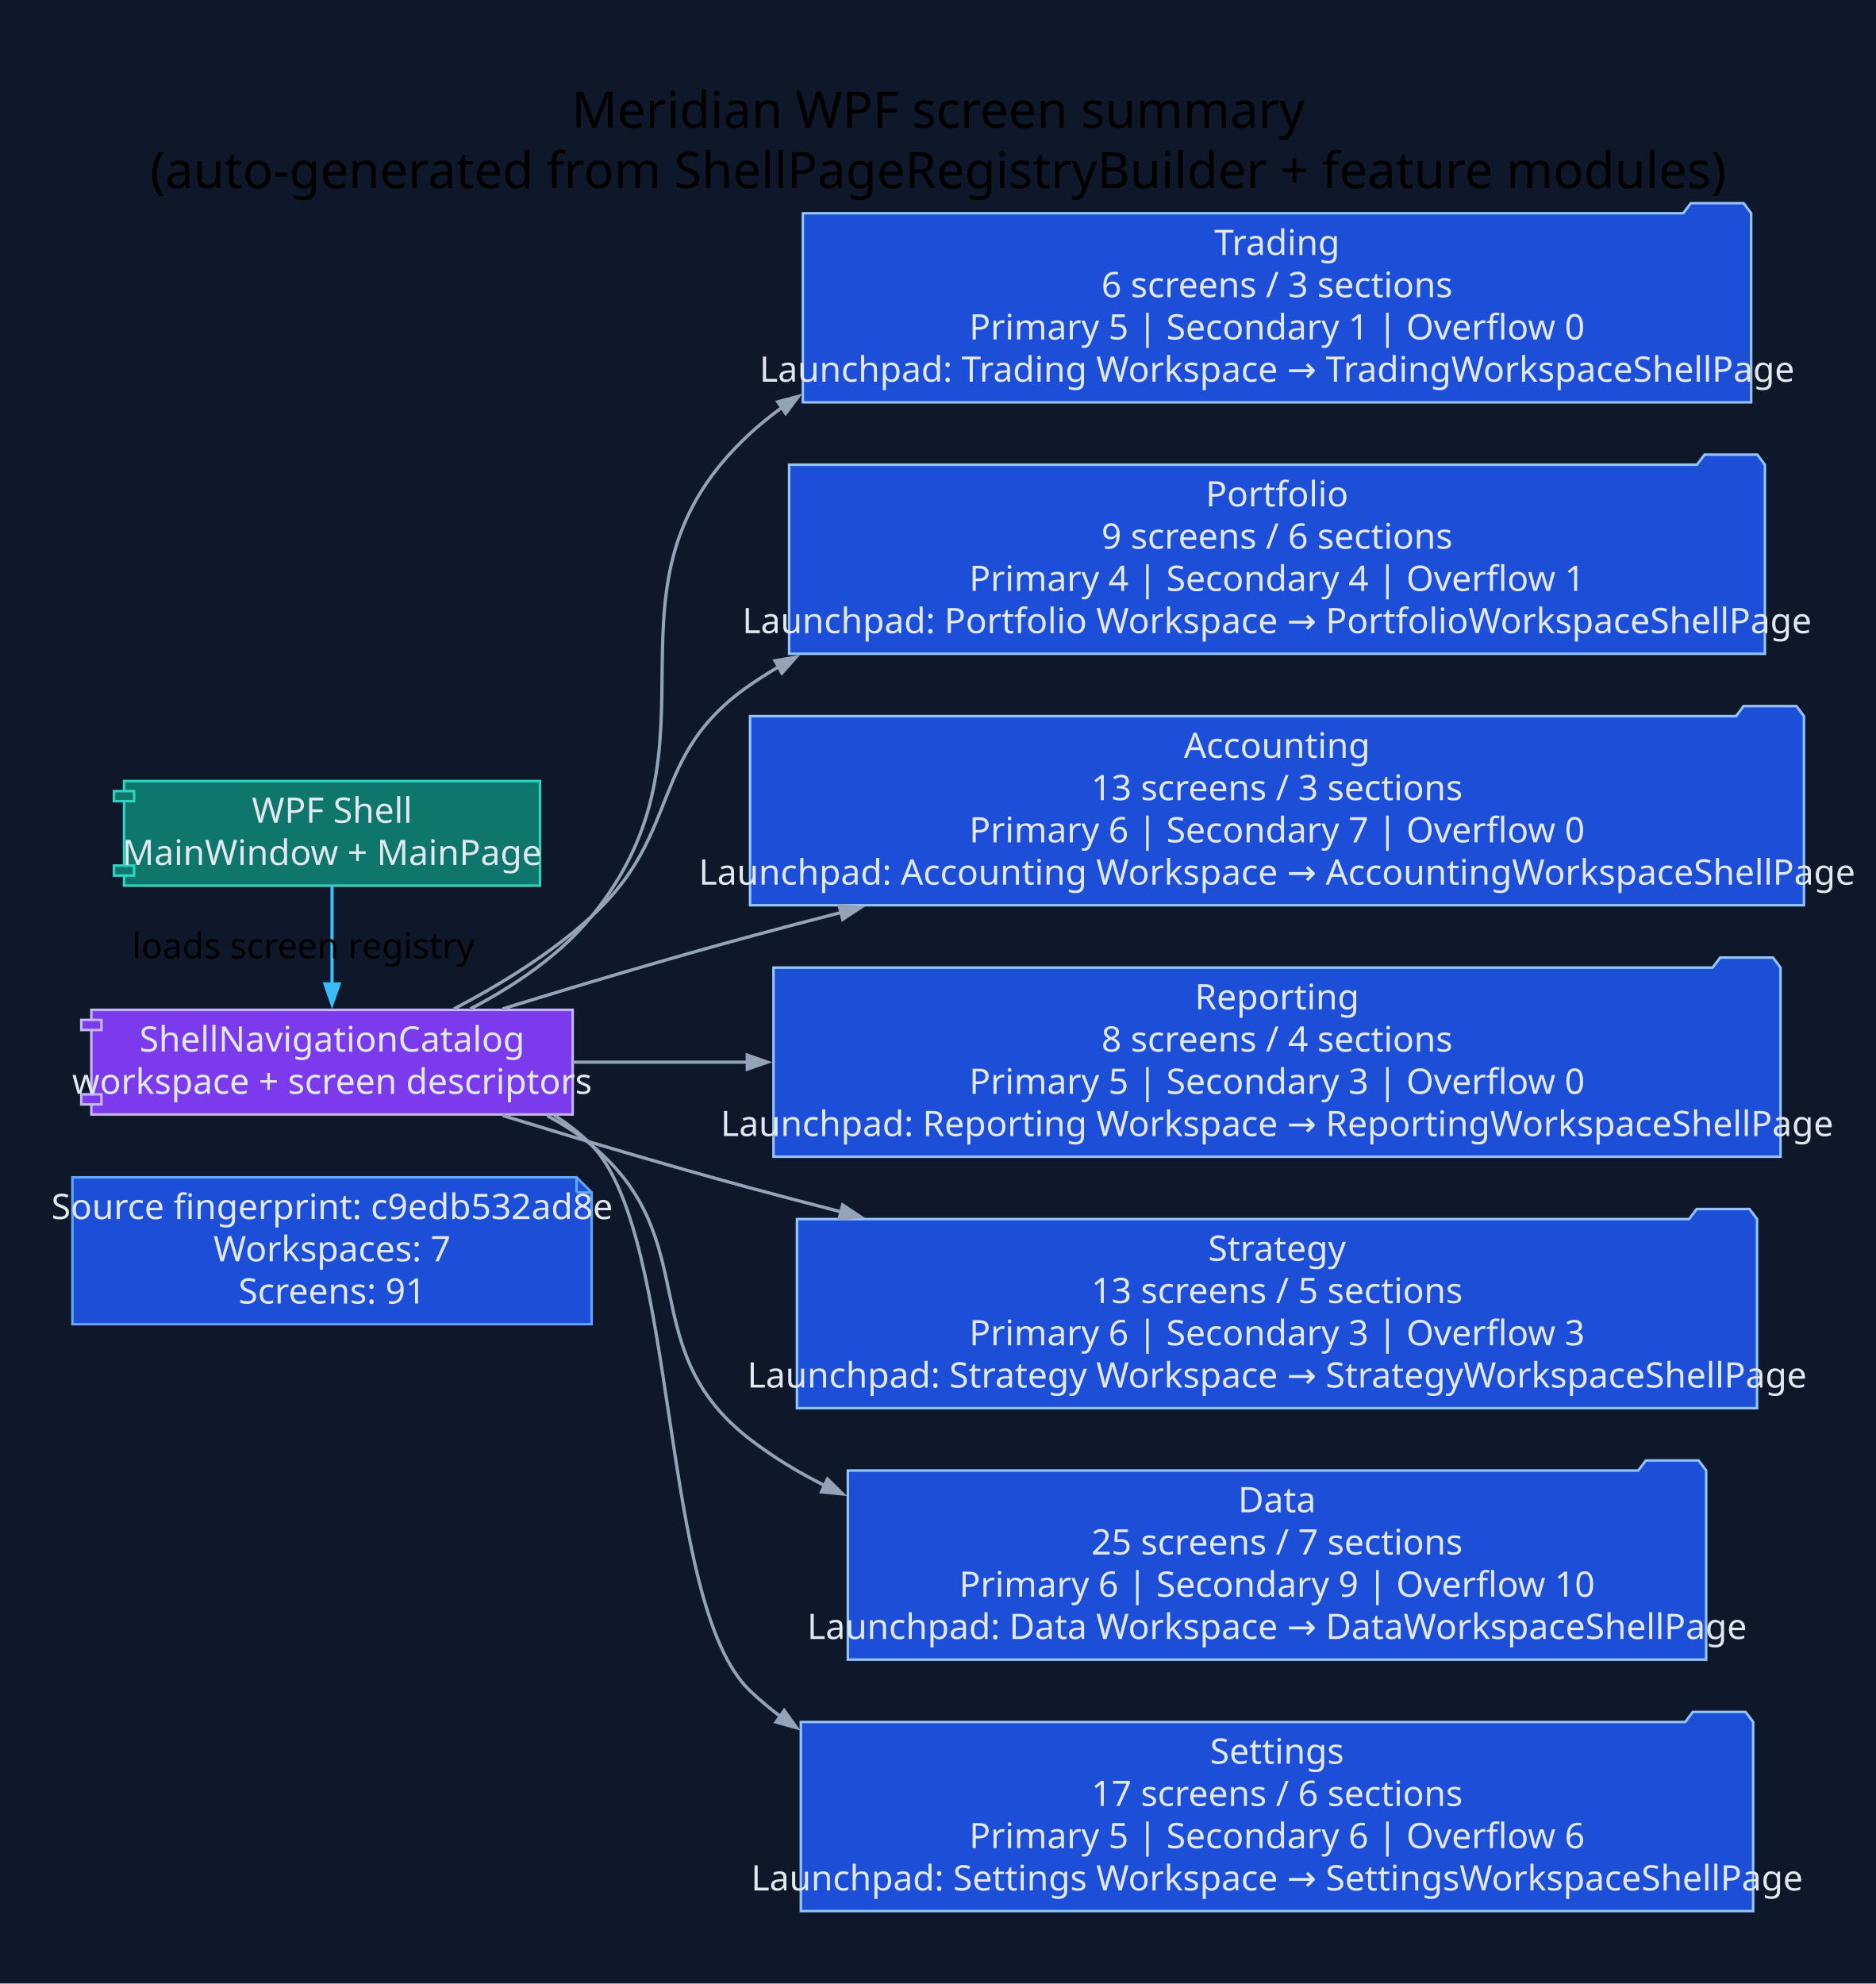
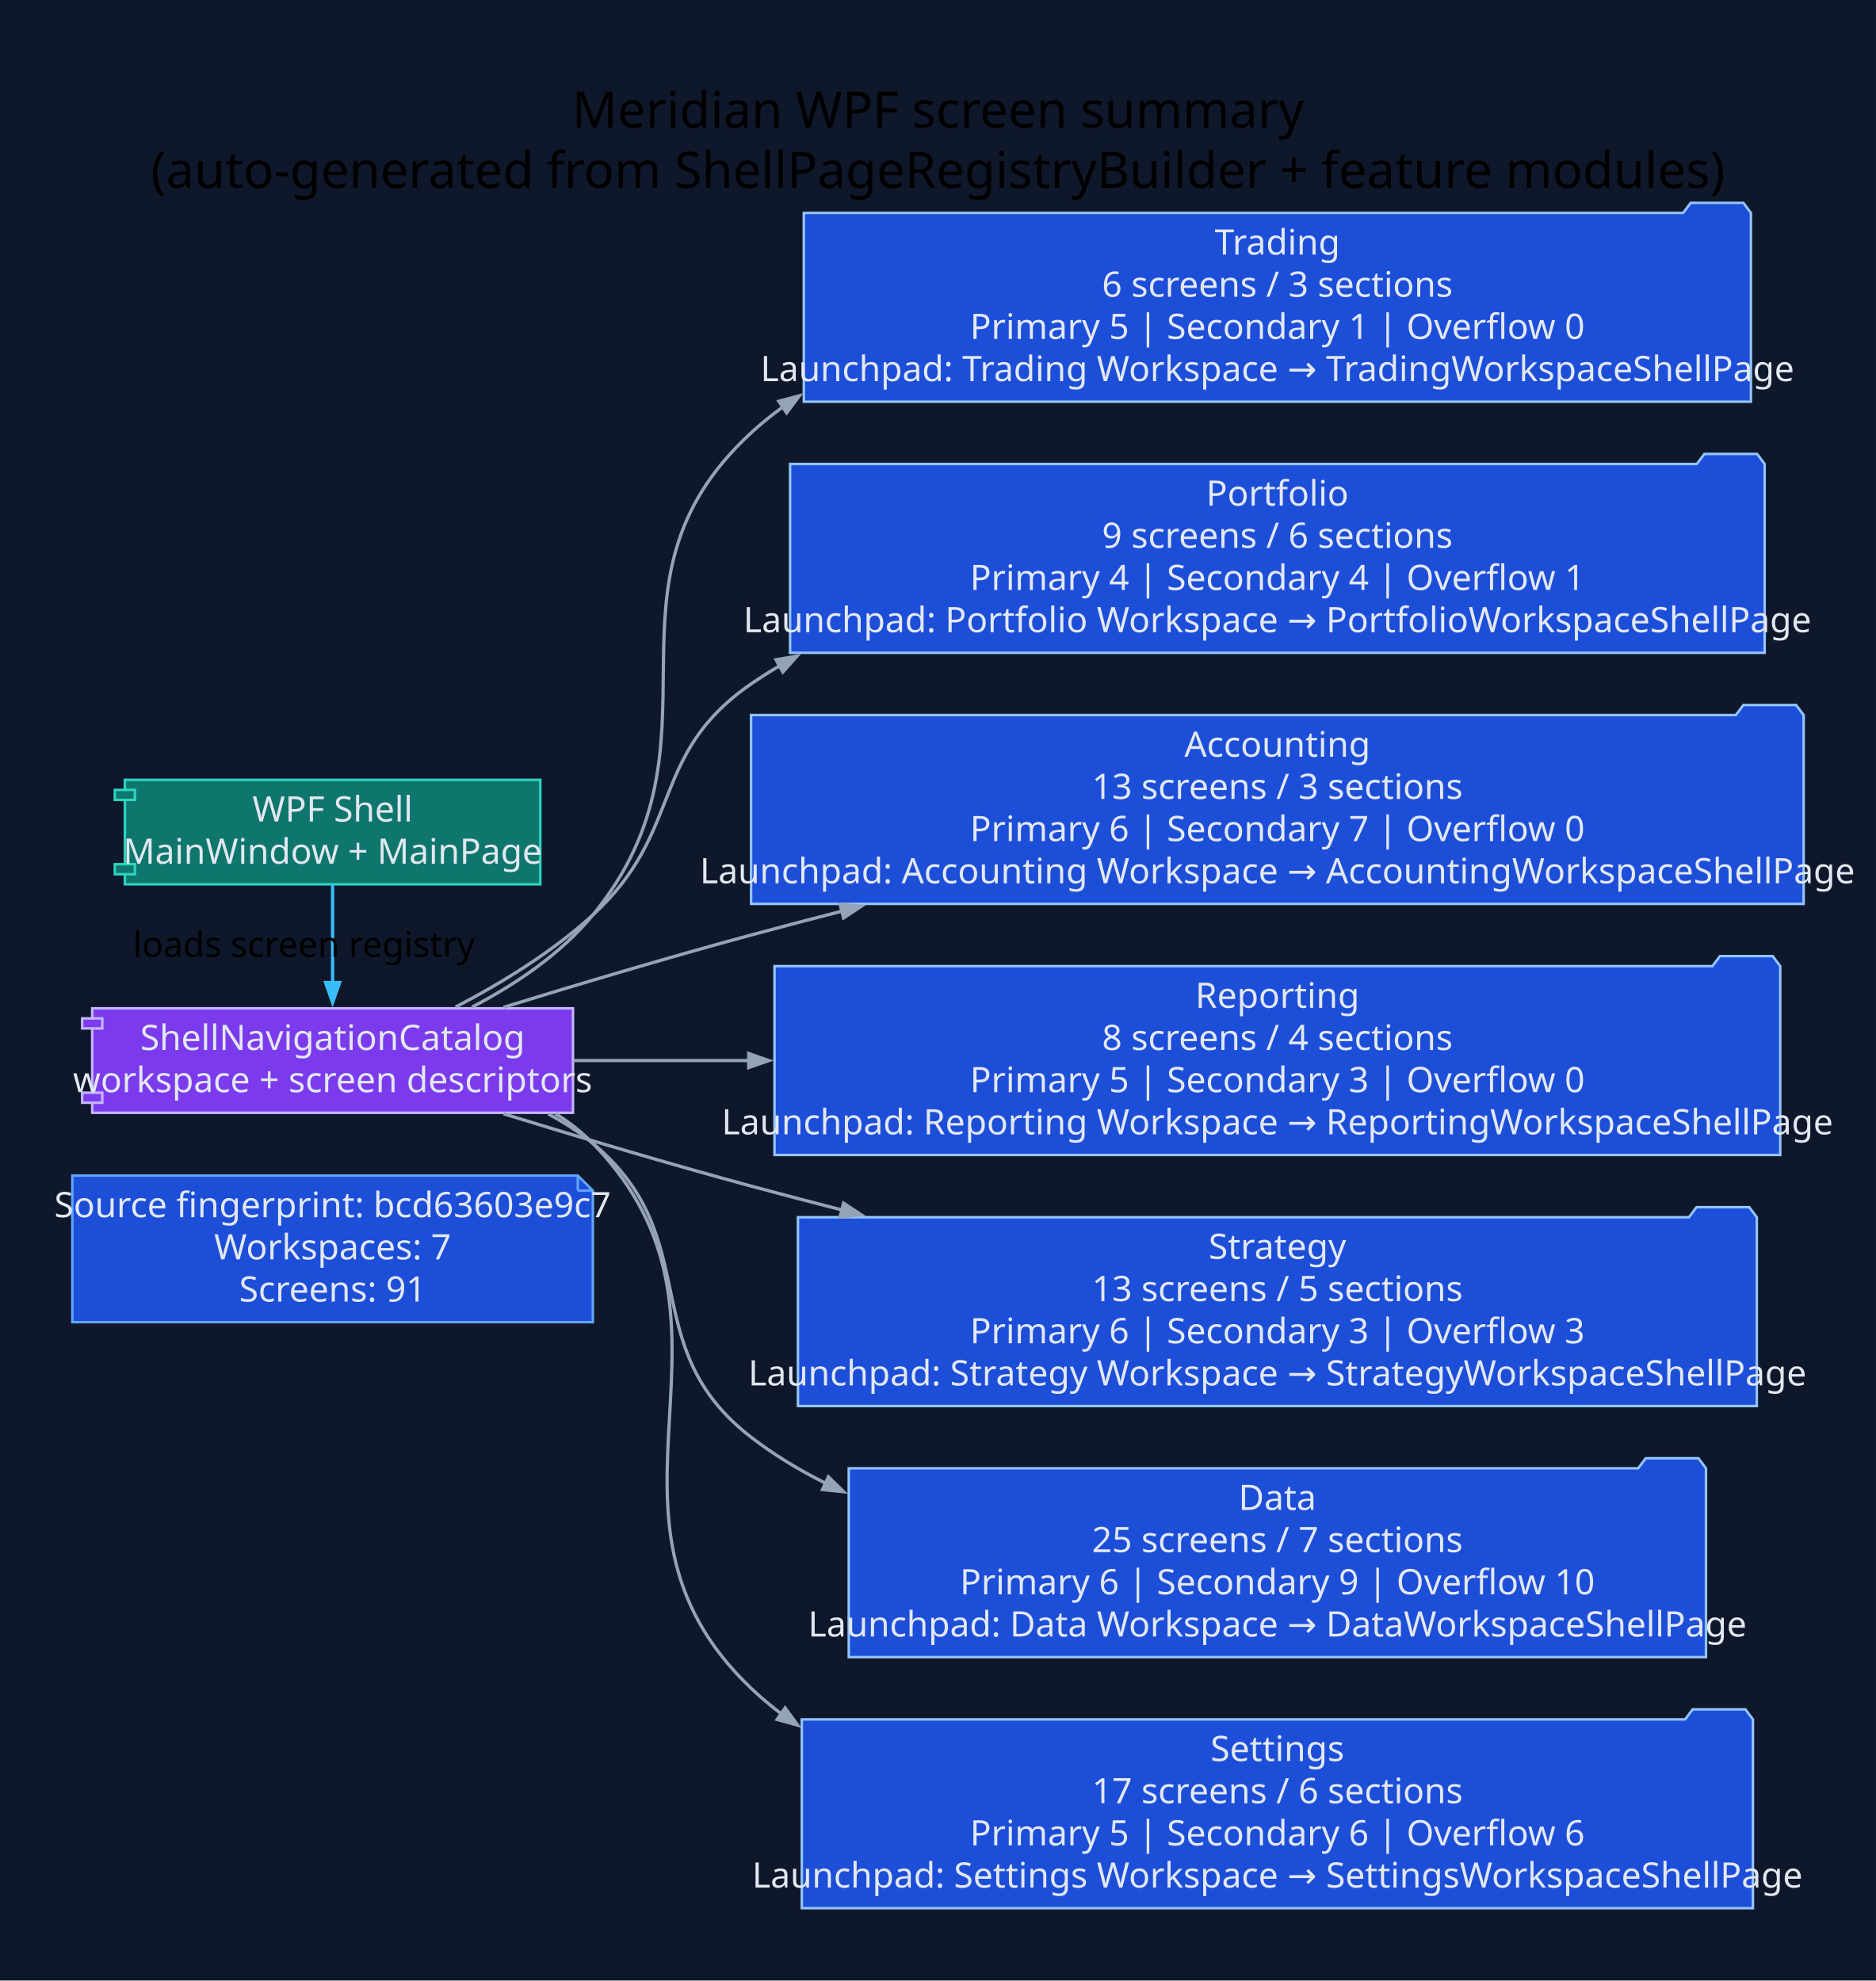
- <svg xmlns="http://www.w3.org/2000/svg" width="746pt" height="789pt" viewBox="0.00 0.00 746.00 789.00">
+ <svg xmlns="http://www.w3.org/2000/svg" width="747pt" height="789pt" viewBox="0.00 0.00 747.00 789.00">
  <g id="graph0" class="graph" transform="scale(1 1) rotate(0) translate(28.8 760)">
-     <polygon fill="#0f172a" stroke="none" points="-28.8,28.8 -28.8,-760 717.43,-760 717.43,28.8 -28.8,28.8" />
-     <text xml:space="preserve" text-anchor="middle" x="344.32" y="-709.2" font-family="Segoe UI" font-size="20.00">Meridian WPF screen summary</text>
-     <text xml:space="preserve" text-anchor="middle" x="344.32" y="-685.2" font-family="Segoe UI" font-size="20.00">(auto-generated from ShellPageRegistryBuilder + feature modules)</text>
+     <polygon fill="#0f172a" stroke="none" points="-28.8,28.8 -28.8,-760 718.22,-760 718.22,28.8 -28.8,28.8" />
+     <text xml:space="preserve" text-anchor="middle" x="344.71" y="-709.2" font-family="Segoe UI" font-size="20.00">Meridian WPF screen summary</text>
+     <text xml:space="preserve" text-anchor="middle" x="344.71" y="-685.2" font-family="Segoe UI" font-size="20.00">(auto-generated from ShellPageRegistryBuilder + feature modules)</text>
    <g id="node1" class="node">
-       <polygon fill="#1d4ed8" stroke="#60a5fa" points="200.49,-291.8 0,-291.8 0,-233.4 206.49,-233.4 206.49,-285.8 200.49,-291.8" />
-       <polyline fill="none" stroke="#60a5fa" points="200.49,-291.8 200.49,-285.8" />
-       <polyline fill="none" stroke="#60a5fa" points="206.49,-285.8 200.49,-285.8" />
-       <text xml:space="preserve" text-anchor="middle" x="103.25" y="-275.2" font-family="Segoe UI" font-size="14.00" fill="#e2e8f0">Source fingerprint: c9edb532ad8e</text>
-       <text xml:space="preserve" text-anchor="middle" x="103.25" y="-258.4" font-family="Segoe UI" font-size="14.00" fill="#e2e8f0">Workspaces: 7</text>
-       <text xml:space="preserve" text-anchor="middle" x="103.25" y="-241.6" font-family="Segoe UI" font-size="14.00" fill="#e2e8f0">Screens: 91</text>
+       <polygon fill="#1d4ed8" stroke="#60a5fa" points="201.28,-291.8 0,-291.8 0,-233.4 207.28,-233.4 207.28,-285.8 201.28,-291.8" />
+       <polyline fill="none" stroke="#60a5fa" points="201.28,-291.8 201.28,-285.8" />
+       <polyline fill="none" stroke="#60a5fa" points="207.28,-285.8 201.28,-285.8" />
+       <text xml:space="preserve" text-anchor="middle" x="103.64" y="-275.2" font-family="Segoe UI" font-size="14.00" fill="#e2e8f0">Source fingerprint: bcd63603e9c7</text>
+       <text xml:space="preserve" text-anchor="middle" x="103.64" y="-258.4" font-family="Segoe UI" font-size="14.00" fill="#e2e8f0">Workspaces: 7</text>
+       <text xml:space="preserve" text-anchor="middle" x="103.64" y="-241.6" font-family="Segoe UI" font-size="14.00" fill="#e2e8f0">Screens: 91</text>
    </g>
    <g id="node2" class="node">
-       <polygon fill="#0f766e" stroke="#2dd4bf" points="185.96,-449.4 20.53,-449.4 20.53,-445.4 16.53,-445.4 16.53,-441.4 20.53,-441.4 20.53,-415.8 16.53,-415.8 16.53,-411.8 20.53,-411.8 20.53,-407.8 185.96,-407.8 185.96,-449.4" />
-       <polyline fill="none" stroke="#2dd4bf" points="20.53,-445.4 24.53,-445.4 24.53,-441.4 20.53,-441.4" />
-       <polyline fill="none" stroke="#2dd4bf" points="20.53,-415.8 24.53,-415.8 24.53,-411.8 20.53,-411.8" />
-       <text xml:space="preserve" text-anchor="middle" x="103.25" y="-432.8" font-family="Segoe UI" font-size="14.00" fill="#e2e8f0">WPF Shell</text>
-       <text xml:space="preserve" text-anchor="middle" x="103.25" y="-416" font-family="Segoe UI" font-size="14.00" fill="#e2e8f0">MainWindow + MainPage</text>
+       <polygon fill="#0f766e" stroke="#2dd4bf" points="186.35,-449.4 20.92,-449.4 20.92,-445.4 16.92,-445.4 16.92,-441.4 20.92,-441.4 20.92,-415.8 16.92,-415.8 16.92,-411.8 20.92,-411.8 20.92,-407.8 186.35,-407.8 186.35,-449.4" />
+       <polyline fill="none" stroke="#2dd4bf" points="20.92,-445.4 24.92,-445.4 24.92,-441.4 20.92,-441.4" />
+       <polyline fill="none" stroke="#2dd4bf" points="20.92,-415.8 24.92,-415.8 24.92,-411.8 20.92,-411.8" />
+       <text xml:space="preserve" text-anchor="middle" x="103.64" y="-432.8" font-family="Segoe UI" font-size="14.00" fill="#e2e8f0">WPF Shell</text>
+       <text xml:space="preserve" text-anchor="middle" x="103.64" y="-416" font-family="Segoe UI" font-size="14.00" fill="#e2e8f0">MainWindow + MainPage</text>
    </g>
    <g id="node3" class="node">
-       <polygon fill="#7c3aed" stroke="#c4b5fd" points="198.96,-358.4 7.53,-358.4 7.53,-354.4 3.53,-354.4 3.53,-350.4 7.53,-350.4 7.53,-324.8 3.53,-324.8 3.53,-320.8 7.53,-320.8 7.53,-316.8 198.96,-316.8 198.96,-358.4" />
-       <polyline fill="none" stroke="#c4b5fd" points="7.53,-354.4 11.53,-354.4 11.53,-350.4 7.53,-350.4" />
-       <polyline fill="none" stroke="#c4b5fd" points="7.53,-324.8 11.53,-324.8 11.53,-320.8 7.53,-320.8" />
-       <text xml:space="preserve" text-anchor="middle" x="103.25" y="-341.8" font-family="Segoe UI" font-size="14.00" fill="#e2e8f0">ShellNavigationCatalog</text>
-       <text xml:space="preserve" text-anchor="middle" x="103.25" y="-325" font-family="Segoe UI" font-size="14.00" fill="#e2e8f0">workspace + screen descriptors</text>
+       <polygon fill="#7c3aed" stroke="#c4b5fd" points="199.36,-358.4 7.92,-358.4 7.92,-354.4 3.92,-354.4 3.92,-350.4 7.92,-350.4 7.92,-324.8 3.92,-324.8 3.92,-320.8 7.92,-320.8 7.92,-316.8 199.36,-316.8 199.36,-358.4" />
+       <polyline fill="none" stroke="#c4b5fd" points="7.92,-354.4 11.92,-354.4 11.92,-350.4 7.92,-350.4" />
+       <polyline fill="none" stroke="#c4b5fd" points="7.92,-324.8 11.92,-324.8 11.92,-320.8 7.92,-320.8" />
+       <text xml:space="preserve" text-anchor="middle" x="103.64" y="-341.8" font-family="Segoe UI" font-size="14.00" fill="#e2e8f0">ShellNavigationCatalog</text>
+       <text xml:space="preserve" text-anchor="middle" x="103.64" y="-325" font-family="Segoe UI" font-size="14.00" fill="#e2e8f0">workspace + screen descriptors</text>
    </g>
    <g id="edge1" class="edge">
-       <path fill="none" stroke="#38bdf8" stroke-width="1.3" d="M103.25,-407.61C103.25,-396.03 103.25,-381.43 103.25,-368.56" />
-       <polygon fill="#38bdf8" stroke="#38bdf8" stroke-width="1.3" points="106.05,-368.67 103.25,-360.67 100.45,-368.67 106.05,-368.67" />
-       <text xml:space="preserve" text-anchor="middle" x="91.85" y="-378.9" font-family="Segoe UI" font-size="14.00">loads screen registry</text>
+       <path fill="none" stroke="#38bdf8" stroke-width="1.3" d="M103.64,-407.61C103.64,-396.03 103.64,-381.43 103.64,-368.56" />
+       <polygon fill="#38bdf8" stroke="#38bdf8" stroke-width="1.3" points="106.44,-368.67 103.64,-360.67 100.84,-368.67 106.44,-368.67" />
+       <text xml:space="preserve" text-anchor="middle" x="92.24" y="-378.9" font-family="Segoe UI" font-size="14.00">loads screen registry</text>
    </g>
    <g id="node4" class="node">
-       <polygon fill="#1d4ed8" stroke="#93c5fd" points="667.63,-675.2 664.63,-679.2 643.63,-679.2 640.63,-675.2 290.49,-675.2 290.49,-600 667.63,-600 667.63,-675.2" />
-       <text xml:space="preserve" text-anchor="middle" x="479.06" y="-658.6" font-family="Segoe UI" font-size="14.00" fill="#e2e8f0">Trading</text>
-       <text xml:space="preserve" text-anchor="middle" x="479.06" y="-641.8" font-family="Segoe UI" font-size="14.00" fill="#e2e8f0">6 screens / 3 sections</text>
-       <text xml:space="preserve" text-anchor="middle" x="479.06" y="-625" font-family="Segoe UI" font-size="14.00" fill="#e2e8f0">Primary 5 | Secondary 1 | Overflow 0</text>
-       <text xml:space="preserve" text-anchor="middle" x="479.06" y="-608.2" font-family="Segoe UI" font-size="14.00" fill="#e2e8f0">Launchpad: Trading Workspace → TradingWorkspaceShellPage</text>
+       <polygon fill="#1d4ed8" stroke="#93c5fd" points="668.42,-675.2 665.42,-679.2 644.42,-679.2 641.42,-675.2 291.28,-675.2 291.28,-600 668.42,-600 668.42,-675.2" />
+       <text xml:space="preserve" text-anchor="middle" x="479.85" y="-658.6" font-family="Segoe UI" font-size="14.00" fill="#e2e8f0">Trading</text>
+       <text xml:space="preserve" text-anchor="middle" x="479.85" y="-641.8" font-family="Segoe UI" font-size="14.00" fill="#e2e8f0">6 screens / 3 sections</text>
+       <text xml:space="preserve" text-anchor="middle" x="479.85" y="-625" font-family="Segoe UI" font-size="14.00" fill="#e2e8f0">Primary 5 | Secondary 1 | Overflow 0</text>
+       <text xml:space="preserve" text-anchor="middle" x="479.85" y="-608.2" font-family="Segoe UI" font-size="14.00" fill="#e2e8f0">Launchpad: Trading Workspace → TradingWorkspaceShellPage</text>
    </g>
    <g id="edge2" class="edge">
-       <path fill="none" stroke="#94a3b8" stroke-width="1.3" d="M158.27,-358.78C175.69,-367.87 193.76,-380.04 206.49,-395.6 263.37,-465.1 203.44,-526.74 269.49,-587.6 273.51,-591.31 277.76,-594.75 282.19,-597.95" />
-       <polygon fill="#94a3b8" stroke="#94a3b8" stroke-width="1.3" points="280.53,-600.21 288.73,-602.36 283.66,-595.57 280.53,-600.21" />
+       <path fill="none" stroke="#94a3b8" stroke-width="1.3" d="M159.14,-358.88C176.54,-367.95 194.56,-380.09 207.28,-395.6 264.22,-465.05 204.23,-526.74 270.28,-587.6 274.3,-591.31 278.55,-594.75 282.98,-597.95" />
+       <polygon fill="#94a3b8" stroke="#94a3b8" stroke-width="1.3" points="281.32,-600.21 289.52,-602.36 284.45,-595.57 281.32,-600.21" />
    </g>
    <g id="node5" class="node">
-       <polygon fill="#1d4ed8" stroke="#93c5fd" points="673.09,-575.2 670.09,-579.2 649.09,-579.2 646.09,-575.2 285.03,-575.2 285.03,-500 673.09,-500 673.09,-575.2" />
-       <text xml:space="preserve" text-anchor="middle" x="479.06" y="-558.6" font-family="Segoe UI" font-size="14.00" fill="#e2e8f0">Portfolio</text>
-       <text xml:space="preserve" text-anchor="middle" x="479.06" y="-541.8" font-family="Segoe UI" font-size="14.00" fill="#e2e8f0">9 screens / 6 sections</text>
-       <text xml:space="preserve" text-anchor="middle" x="479.06" y="-525" font-family="Segoe UI" font-size="14.00" fill="#e2e8f0">Primary 4 | Secondary 4 | Overflow 1</text>
-       <text xml:space="preserve" text-anchor="middle" x="479.06" y="-508.2" font-family="Segoe UI" font-size="14.00" fill="#e2e8f0">Launchpad: Portfolio Workspace → PortfolioWorkspaceShellPage</text>
+       <polygon fill="#1d4ed8" stroke="#93c5fd" points="673.88,-575.2 670.88,-579.2 649.88,-579.2 646.88,-575.2 285.81,-575.2 285.81,-500 673.88,-500 673.88,-575.2" />
+       <text xml:space="preserve" text-anchor="middle" x="479.85" y="-558.6" font-family="Segoe UI" font-size="14.00" fill="#e2e8f0">Portfolio</text>
+       <text xml:space="preserve" text-anchor="middle" x="479.85" y="-541.8" font-family="Segoe UI" font-size="14.00" fill="#e2e8f0">9 screens / 6 sections</text>
+       <text xml:space="preserve" text-anchor="middle" x="479.85" y="-525" font-family="Segoe UI" font-size="14.00" fill="#e2e8f0">Primary 4 | Secondary 4 | Overflow 1</text>
+       <text xml:space="preserve" text-anchor="middle" x="479.85" y="-508.2" font-family="Segoe UI" font-size="14.00" fill="#e2e8f0">Launchpad: Portfolio Workspace → PortfolioWorkspaceShellPage</text>
    </g>
    <g id="edge3" class="edge">
-       <path fill="none" stroke="#94a3b8" stroke-width="1.3" d="M151.75,-358.79C170.1,-368.39 190.49,-380.89 206.49,-395.6 242.98,-429.13 228.67,-459.5 269.49,-487.6 273.17,-490.13 276.96,-492.54 280.85,-494.82" />
-       <polygon fill="#94a3b8" stroke="#94a3b8" stroke-width="1.3" points="279.43,-497.24 287.78,-498.67 282.15,-492.34 279.43,-497.24" />
+       <path fill="none" stroke="#94a3b8" stroke-width="1.3" d="M152.59,-358.9C170.94,-368.47 191.29,-380.93 207.28,-395.6 243.79,-429.1 229.45,-459.5 270.28,-487.6 273.96,-490.13 277.75,-492.54 281.64,-494.82" />
+       <polygon fill="#94a3b8" stroke="#94a3b8" stroke-width="1.3" points="280.22,-497.24 288.57,-498.67 282.94,-492.34 280.22,-497.24" />
    </g>
    <g id="node6" class="node">
-       <polygon fill="#1d4ed8" stroke="#93c5fd" points="688.63,-475.2 685.63,-479.2 664.63,-479.2 661.63,-475.2 269.49,-475.2 269.49,-400 688.63,-400 688.63,-475.2" />
-       <text xml:space="preserve" text-anchor="middle" x="479.06" y="-458.6" font-family="Segoe UI" font-size="14.00" fill="#e2e8f0">Accounting</text>
-       <text xml:space="preserve" text-anchor="middle" x="479.06" y="-441.8" font-family="Segoe UI" font-size="14.00" fill="#e2e8f0">13 screens / 3 sections</text>
-       <text xml:space="preserve" text-anchor="middle" x="479.06" y="-425" font-family="Segoe UI" font-size="14.00" fill="#e2e8f0">Primary 6 | Secondary 7 | Overflow 0</text>
-       <text xml:space="preserve" text-anchor="middle" x="479.06" y="-408.2" font-family="Segoe UI" font-size="14.00" fill="#e2e8f0">Launchpad: Accounting Workspace → AccountingWorkspaceShellPage</text>
+       <polygon fill="#1d4ed8" stroke="#93c5fd" points="689.42,-475.2 686.42,-479.2 665.42,-479.2 662.42,-475.2 270.28,-475.2 270.28,-400 689.42,-400 689.42,-475.2" />
+       <text xml:space="preserve" text-anchor="middle" x="479.85" y="-458.6" font-family="Segoe UI" font-size="14.00" fill="#e2e8f0">Accounting</text>
+       <text xml:space="preserve" text-anchor="middle" x="479.85" y="-441.8" font-family="Segoe UI" font-size="14.00" fill="#e2e8f0">13 screens / 3 sections</text>
+       <text xml:space="preserve" text-anchor="middle" x="479.85" y="-425" font-family="Segoe UI" font-size="14.00" fill="#e2e8f0">Primary 6 | Secondary 7 | Overflow 0</text>
+       <text xml:space="preserve" text-anchor="middle" x="479.85" y="-408.2" font-family="Segoe UI" font-size="14.00" fill="#e2e8f0">Launchpad: Accounting Workspace → AccountingWorkspaceShellPage</text>
    </g>
    <g id="edge4" class="edge">
-       <path fill="none" stroke="#94a3b8" stroke-width="1.3" d="M171.12,-358.81C201.09,-368.06 236.94,-378.78 269.49,-387.6 281.3,-390.8 293.52,-394 305.85,-397.16" />
-       <polygon fill="#94a3b8" stroke="#94a3b8" stroke-width="1.3" points="304.94,-399.81 313.38,-399.07 306.32,-394.39 304.94,-399.81" />
+       <path fill="none" stroke="#94a3b8" stroke-width="1.3" d="M171.68,-358.8C201.72,-368.05 237.66,-378.77 270.28,-387.6 282.09,-390.8 294.31,-394 306.64,-397.15" />
+       <polygon fill="#94a3b8" stroke="#94a3b8" stroke-width="1.3" points="305.73,-399.8 314.17,-399.06 307.11,-394.38 305.73,-399.8" />
    </g>
    <g id="node7" class="node">
-       <polygon fill="#1d4ed8" stroke="#93c5fd" points="679.31,-375.2 676.31,-379.2 655.31,-379.2 652.31,-375.2 278.81,-375.2 278.81,-300 679.31,-300 679.31,-375.2" />
-       <text xml:space="preserve" text-anchor="middle" x="479.06" y="-358.6" font-family="Segoe UI" font-size="14.00" fill="#e2e8f0">Reporting</text>
-       <text xml:space="preserve" text-anchor="middle" x="479.06" y="-341.8" font-family="Segoe UI" font-size="14.00" fill="#e2e8f0">8 screens / 4 sections</text>
-       <text xml:space="preserve" text-anchor="middle" x="479.06" y="-325" font-family="Segoe UI" font-size="14.00" fill="#e2e8f0">Primary 5 | Secondary 3 | Overflow 0</text>
-       <text xml:space="preserve" text-anchor="middle" x="479.06" y="-308.2" font-family="Segoe UI" font-size="14.00" fill="#e2e8f0">Launchpad: Reporting Workspace → ReportingWorkspaceShellPage</text>
+       <polygon fill="#1d4ed8" stroke="#93c5fd" points="680.09,-375.2 677.09,-379.2 656.09,-379.2 653.09,-375.2 279.6,-375.2 279.6,-300 680.09,-300 680.09,-375.2" />
+       <text xml:space="preserve" text-anchor="middle" x="479.85" y="-358.6" font-family="Segoe UI" font-size="14.00" fill="#e2e8f0">Reporting</text>
+       <text xml:space="preserve" text-anchor="middle" x="479.85" y="-341.8" font-family="Segoe UI" font-size="14.00" fill="#e2e8f0">8 screens / 4 sections</text>
+       <text xml:space="preserve" text-anchor="middle" x="479.85" y="-325" font-family="Segoe UI" font-size="14.00" fill="#e2e8f0">Primary 5 | Secondary 3 | Overflow 0</text>
+       <text xml:space="preserve" text-anchor="middle" x="479.85" y="-308.2" font-family="Segoe UI" font-size="14.00" fill="#e2e8f0">Launchpad: Reporting Workspace → ReportingWorkspaceShellPage</text>
    </g>
    <g id="edge5" class="edge">
-       <path fill="none" stroke="#94a3b8" stroke-width="1.3" d="M199.06,-337.6C220.64,-337.6 244.4,-337.6 268.67,-337.6" />
-       <polygon fill="#94a3b8" stroke="#94a3b8" stroke-width="1.3" points="268.39,-340.4 276.39,-337.6 268.39,-334.8 268.39,-340.4" />
+       <path fill="none" stroke="#94a3b8" stroke-width="1.3" d="M199.55,-337.6C221.25,-337.6 245.15,-337.6 269.56,-337.6" />
+       <polygon fill="#94a3b8" stroke="#94a3b8" stroke-width="1.3" points="269.34,-340.4 277.34,-337.6 269.34,-334.8 269.34,-340.4" />
    </g>
    <g id="node8" class="node">
-       <polygon fill="#1d4ed8" stroke="#93c5fd" points="669.97,-275.2 666.97,-279.2 645.97,-279.2 642.97,-275.2 288.15,-275.2 288.15,-200 669.97,-200 669.97,-275.2" />
-       <text xml:space="preserve" text-anchor="middle" x="479.06" y="-258.6" font-family="Segoe UI" font-size="14.00" fill="#e2e8f0">Strategy</text>
-       <text xml:space="preserve" text-anchor="middle" x="479.06" y="-241.8" font-family="Segoe UI" font-size="14.00" fill="#e2e8f0">13 screens / 5 sections</text>
-       <text xml:space="preserve" text-anchor="middle" x="479.06" y="-225" font-family="Segoe UI" font-size="14.00" fill="#e2e8f0">Primary 6 | Secondary 3 | Overflow 3</text>
-       <text xml:space="preserve" text-anchor="middle" x="479.06" y="-208.2" font-family="Segoe UI" font-size="14.00" fill="#e2e8f0">Launchpad: Strategy Workspace → StrategyWorkspaceShellPage</text>
+       <polygon fill="#1d4ed8" stroke="#93c5fd" points="670.76,-275.2 667.76,-279.2 646.76,-279.2 643.76,-275.2 288.94,-275.2 288.94,-200 670.76,-200 670.76,-275.2" />
+       <text xml:space="preserve" text-anchor="middle" x="479.85" y="-258.6" font-family="Segoe UI" font-size="14.00" fill="#e2e8f0">Strategy</text>
+       <text xml:space="preserve" text-anchor="middle" x="479.85" y="-241.8" font-family="Segoe UI" font-size="14.00" fill="#e2e8f0">13 screens / 5 sections</text>
+       <text xml:space="preserve" text-anchor="middle" x="479.85" y="-225" font-family="Segoe UI" font-size="14.00" fill="#e2e8f0">Primary 6 | Secondary 3 | Overflow 3</text>
+       <text xml:space="preserve" text-anchor="middle" x="479.85" y="-208.2" font-family="Segoe UI" font-size="14.00" fill="#e2e8f0">Launchpad: Strategy Workspace → StrategyWorkspaceShellPage</text>
    </g>
    <g id="edge6" class="edge">
-       <path fill="none" stroke="#94a3b8" stroke-width="1.3" d="M171.12,-316.39C201.09,-307.14 236.94,-296.42 269.49,-287.6 281.3,-284.4 293.52,-281.2 305.85,-278.04" />
-       <polygon fill="#94a3b8" stroke="#94a3b8" stroke-width="1.3" points="306.32,-280.81 313.38,-276.13 304.94,-275.39 306.32,-280.81" />
+       <path fill="none" stroke="#94a3b8" stroke-width="1.3" d="M171.68,-316.4C201.72,-307.15 237.66,-296.43 270.28,-287.6 282.09,-284.4 294.31,-281.2 306.64,-278.05" />
+       <polygon fill="#94a3b8" stroke="#94a3b8" stroke-width="1.3" points="307.11,-280.82 314.17,-276.14 305.73,-275.4 307.11,-280.82" />
    </g>
    <g id="node9" class="node">
-       <polygon fill="#1d4ed8" stroke="#93c5fd" points="649.74,-175.2 646.74,-179.2 625.74,-179.2 622.74,-175.2 308.38,-175.2 308.38,-100 649.74,-100 649.74,-175.2" />
-       <text xml:space="preserve" text-anchor="middle" x="479.06" y="-158.6" font-family="Segoe UI" font-size="14.00" fill="#e2e8f0">Data</text>
-       <text xml:space="preserve" text-anchor="middle" x="479.06" y="-141.8" font-family="Segoe UI" font-size="14.00" fill="#e2e8f0">25 screens / 7 sections</text>
-       <text xml:space="preserve" text-anchor="middle" x="479.06" y="-125" font-family="Segoe UI" font-size="14.00" fill="#e2e8f0">Primary 6 | Secondary 9 | Overflow 10</text>
-       <text xml:space="preserve" text-anchor="middle" x="479.06" y="-108.2" font-family="Segoe UI" font-size="14.00" fill="#e2e8f0">Launchpad: Data Workspace → DataWorkspaceShellPage</text>
+       <polygon fill="#1d4ed8" stroke="#93c5fd" points="650.53,-175.2 647.53,-179.2 626.53,-179.2 623.53,-175.2 309.17,-175.2 309.17,-100 650.53,-100 650.53,-175.2" />
+       <text xml:space="preserve" text-anchor="middle" x="479.85" y="-158.6" font-family="Segoe UI" font-size="14.00" fill="#e2e8f0">Data</text>
+       <text xml:space="preserve" text-anchor="middle" x="479.85" y="-141.8" font-family="Segoe UI" font-size="14.00" fill="#e2e8f0">25 screens / 7 sections</text>
+       <text xml:space="preserve" text-anchor="middle" x="479.85" y="-125" font-family="Segoe UI" font-size="14.00" fill="#e2e8f0">Primary 6 | Secondary 9 | Overflow 10</text>
+       <text xml:space="preserve" text-anchor="middle" x="479.85" y="-108.2" font-family="Segoe UI" font-size="14.00" fill="#e2e8f0">Launchpad: Data Workspace → DataWorkspaceShellPage</text>
    </g>
    <g id="edge7" class="edge">
-       <path fill="none" stroke="#94a3b8" stroke-width="1.3" d="M188.81,-316.3C195.12,-312.95 201.12,-309.08 206.49,-304.6 251.87,-266.8 222.69,-223.63 269.49,-187.6 278.65,-180.55 288.66,-174.47 299.18,-169.23" />
-       <polygon fill="#94a3b8" stroke="#94a3b8" stroke-width="1.3" points="300.29,-171.8 306.34,-165.87 297.91,-166.73 300.29,-171.8" />
+       <path fill="none" stroke="#94a3b8" stroke-width="1.3" d="M189.52,-316.33C195.86,-312.97 201.88,-309.09 207.28,-304.6 252.68,-266.83 223.48,-223.63 270.28,-187.6 279.44,-180.55 289.45,-174.47 299.96,-169.23" />
+       <polygon fill="#94a3b8" stroke="#94a3b8" stroke-width="1.3" points="301.08,-171.8 307.13,-165.87 298.7,-166.73 301.08,-171.8" />
    </g>
    <g id="node10" class="node">
-       <polygon fill="#1d4ed8" stroke="#93c5fd" points="668.43,-75.2 665.43,-79.2 644.43,-79.2 641.43,-75.2 289.69,-75.2 289.69,0 668.43,0 668.43,-75.2" />
-       <text xml:space="preserve" text-anchor="middle" x="479.06" y="-58.6" font-family="Segoe UI" font-size="14.00" fill="#e2e8f0">Settings</text>
-       <text xml:space="preserve" text-anchor="middle" x="479.06" y="-41.8" font-family="Segoe UI" font-size="14.00" fill="#e2e8f0">17 screens / 6 sections</text>
-       <text xml:space="preserve" text-anchor="middle" x="479.06" y="-25" font-family="Segoe UI" font-size="14.00" fill="#e2e8f0">Primary 5 | Secondary 6 | Overflow 6</text>
-       <text xml:space="preserve" text-anchor="middle" x="479.06" y="-8.2" font-family="Segoe UI" font-size="14.00" fill="#e2e8f0">Launchpad: Settings Workspace → SettingsWorkspaceShellPage</text>
+       <polygon fill="#1d4ed8" stroke="#93c5fd" points="669.22,-75.2 666.22,-79.2 645.22,-79.2 642.22,-75.2 290.48,-75.2 290.48,0 669.22,0 669.22,-75.2" />
+       <text xml:space="preserve" text-anchor="middle" x="479.85" y="-58.6" font-family="Segoe UI" font-size="14.00" fill="#e2e8f0">Settings</text>
+       <text xml:space="preserve" text-anchor="middle" x="479.85" y="-41.8" font-family="Segoe UI" font-size="14.00" fill="#e2e8f0">17 screens / 6 sections</text>
+       <text xml:space="preserve" text-anchor="middle" x="479.85" y="-25" font-family="Segoe UI" font-size="14.00" fill="#e2e8f0">Primary 5 | Secondary 6 | Overflow 6</text>
+       <text xml:space="preserve" text-anchor="middle" x="479.85" y="-8.2" font-family="Segoe UI" font-size="14.00" fill="#e2e8f0">Launchpad: Settings Workspace → SettingsWorkspaceShellPage</text>
    </g>
    <g id="edge8" class="edge">
-       <path fill="none" stroke="#94a3b8" stroke-width="1.3" d="M191.59,-316.46C197.03,-313.07 202.07,-309.15 206.49,-304.6 241.47,-268.57 233.15,-122.26 269.49,-87.6 273.36,-83.91 277.46,-80.47 281.74,-77.27" />
-       <polygon fill="#94a3b8" stroke="#94a3b8" stroke-width="1.3" points="283.06,-79.77 288.02,-72.9 279.86,-75.17 283.06,-79.77" />
+       <path fill="none" stroke="#94a3b8" stroke-width="1.3" d="M192.32,-316.49C197.77,-313.1 202.84,-309.16 207.28,-304.6 277.27,-232.58 197.61,-156.91 270.28,-87.6 274.15,-83.91 278.25,-80.47 282.53,-77.27" />
+       <polygon fill="#94a3b8" stroke="#94a3b8" stroke-width="1.3" points="283.85,-79.77 288.81,-72.9 280.65,-75.17 283.85,-79.77" />
    </g>
  </g>
</svg>
